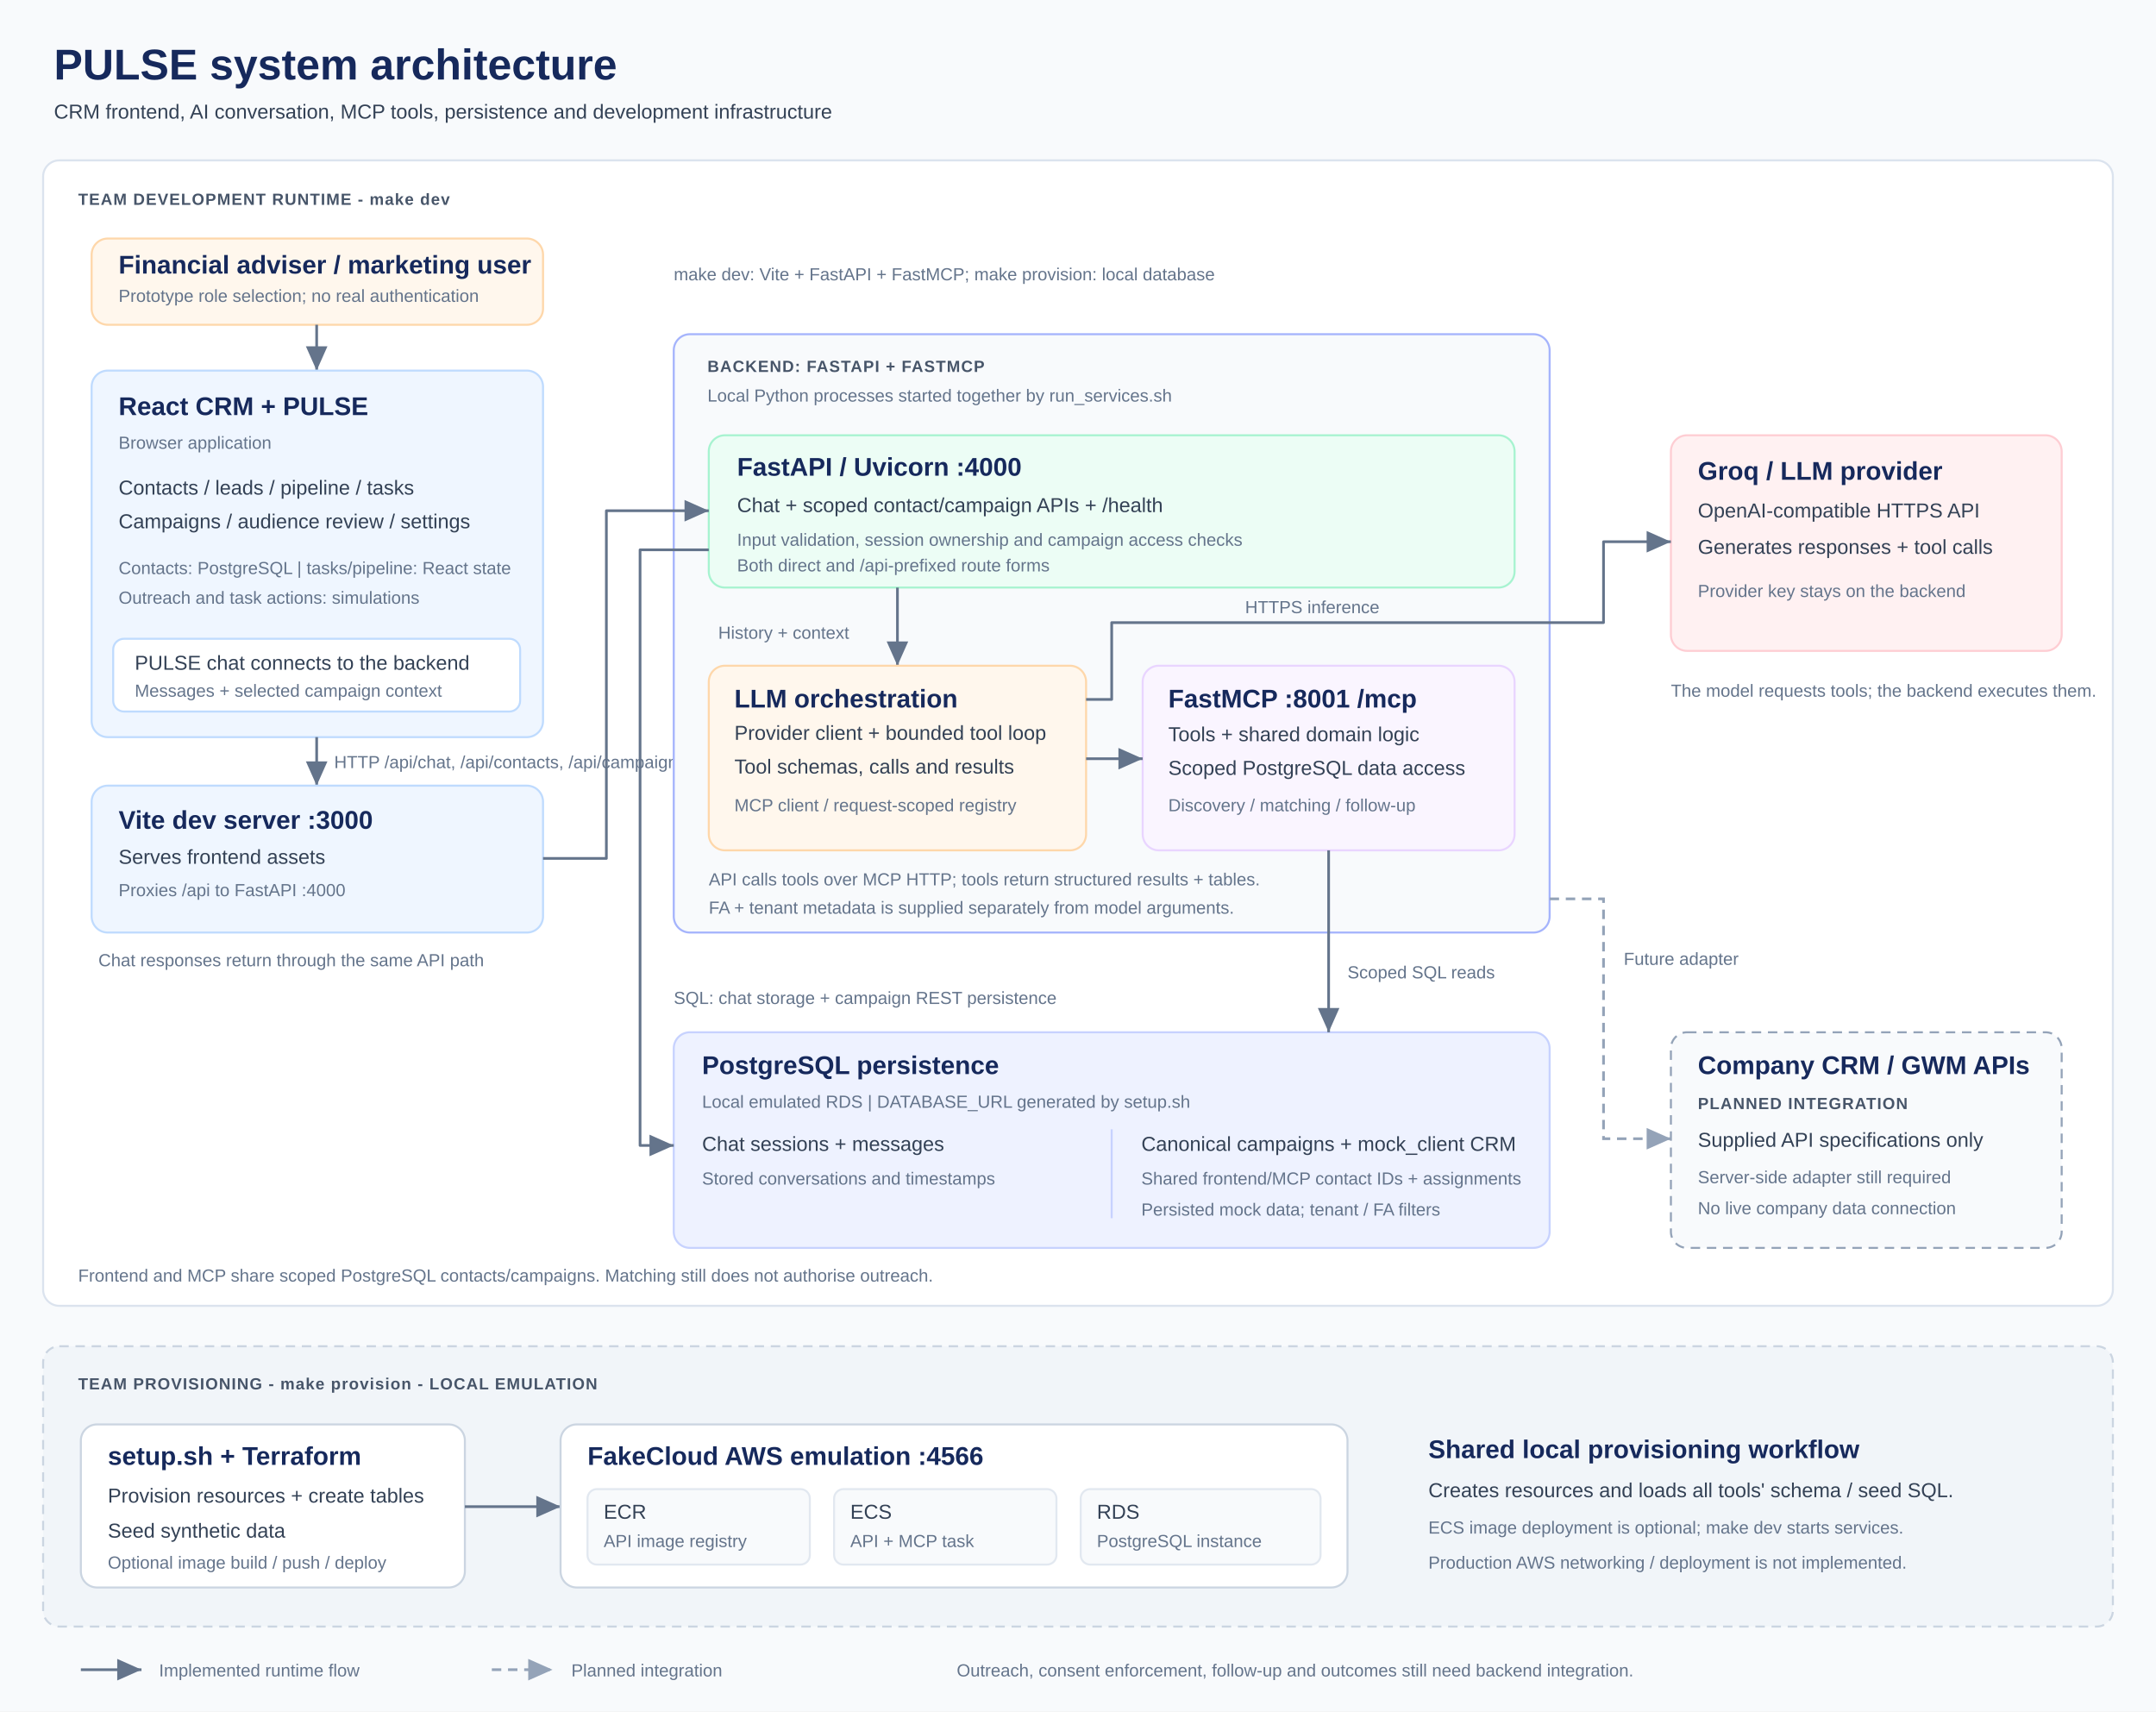
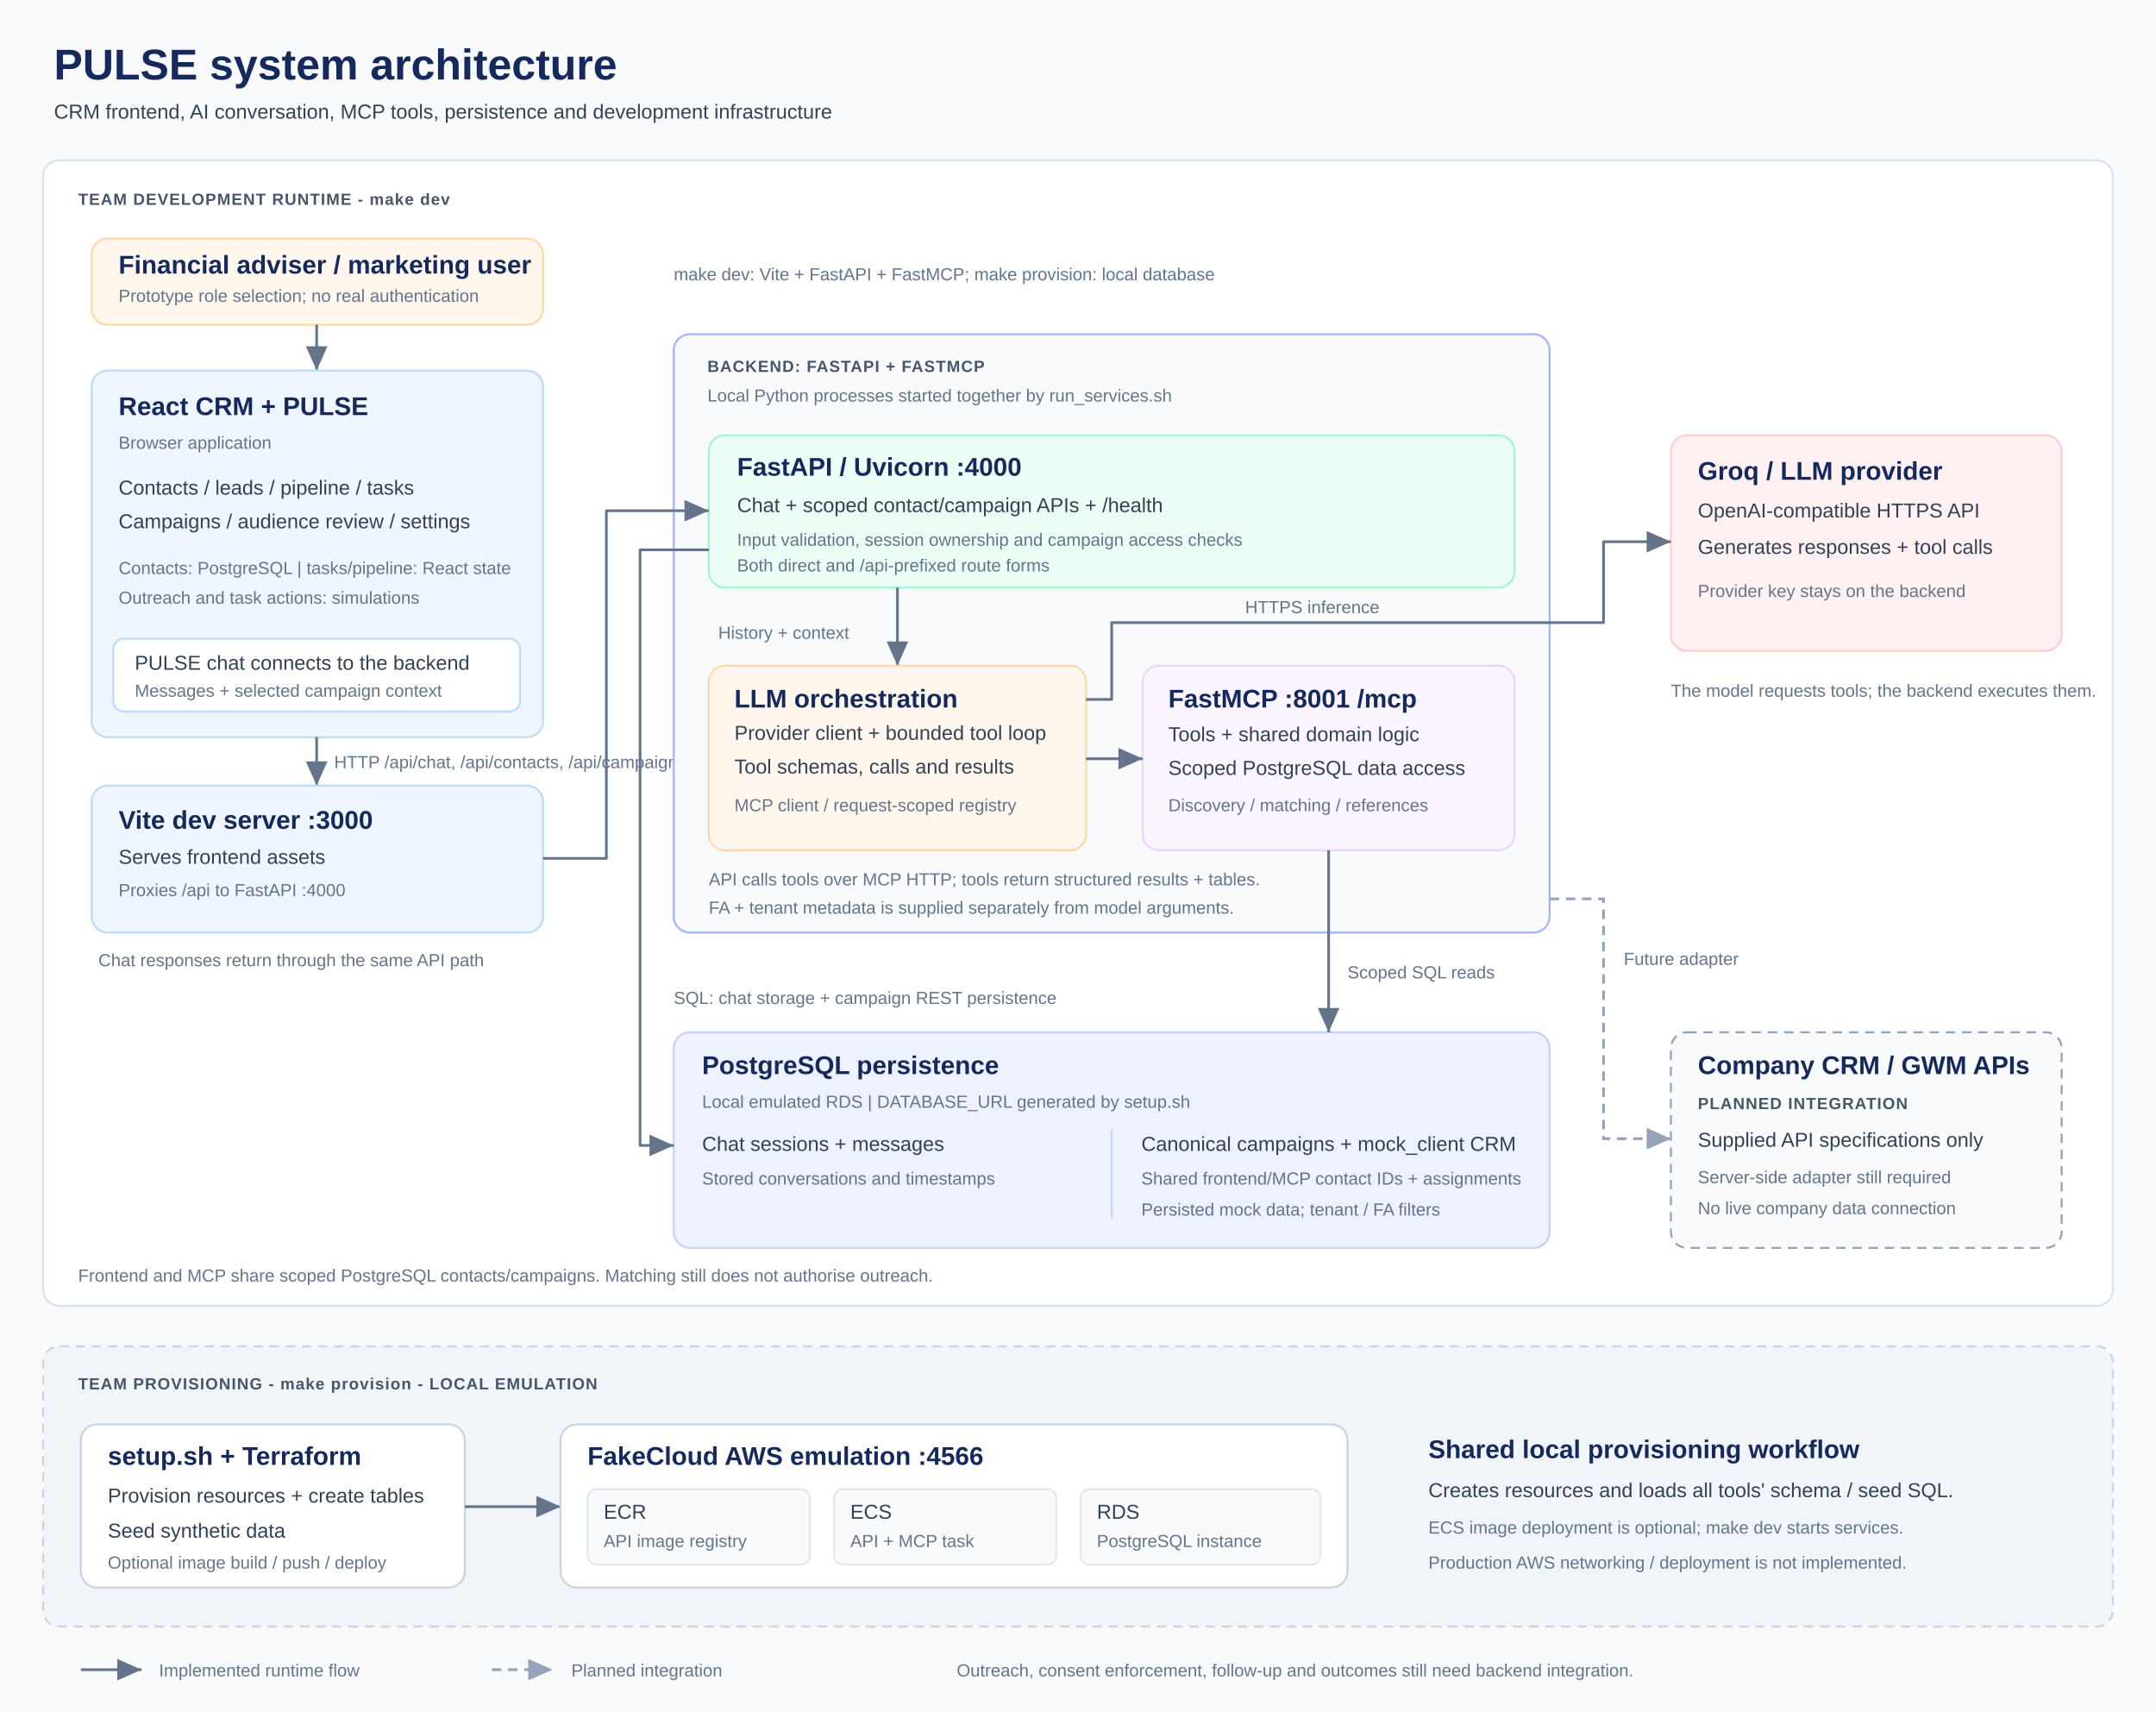
<svg xmlns="http://www.w3.org/2000/svg" width="1600" height="1270" viewBox="0 0 1600 1270" role="img" aria-labelledby="diagram-title diagram-description">
  <defs>
    <marker id="arrow" markerWidth="10" markerHeight="10" refX="9" refY="4" orient="auto">
      <path d="M0,0 L0,8 L9,4 z" fill="#64748b" />
    </marker>
    <marker id="planned-arrow" markerWidth="10" markerHeight="10" refX="9" refY="4" orient="auto">
      <path d="M0,0 L0,8 L9,4 z" fill="#94a3b8" />
    </marker>
    <style>
      text { font-family: Arial, Helvetica, sans-serif; }
      .title { font-size: 32px; font-weight: 700; fill: #16295c; }
      .section { font-size: 18px; font-weight: 700; fill: #16295c; }
      .heading { font-size: 19px; font-weight: 700; fill: #16295c; }
      .label { font-size: 15px; fill: #334155; }
      .small { font-size: 13px; fill: #64748b; }
      .badge { font-size: 12px; font-weight: 700; fill: #475569; letter-spacing: 0.7px; }
      .arrow { fill: none; stroke: #64748b; stroke-width: 2; stroke-linejoin: round; marker-end: url(#arrow); }
      .planned { fill: none; stroke: #94a3b8; stroke-width: 2; stroke-dasharray: 7 5; marker-end: url(#planned-arrow); }
    </style>
  </defs>
  <rect width="1600" height="1270" fill="#f8fafc" />
  <text x="40" y="59" class="title">PULSE system architecture</text>
  <text x="40" y="88" class="label">CRM frontend, AI conversation, MCP tools, persistence and development infrastructure</text>
  <rect x="32" y="119" width="1536" height="850" rx="12" fill="#fff" stroke="#dbe3ee" stroke-width="1.5" />
  <text x="58" y="152" class="badge">TEAM DEVELOPMENT RUNTIME - make dev</text>
  <text x="500" y="208" class="small">make dev: Vite + FastAPI + FastMCP; make provision: local database</text>
  <rect x="68" y="177" width="335" height="64" rx="12" fill="#fff7ed" stroke="#fed7aa" stroke-width="1.5" />
  <text x="88" y="203" class="heading">Financial adviser / marketing user</text>
  <text x="88" y="224" class="small">Prototype role selection; no real authentication</text>
  <path d="M235 241 L235 275" class="arrow" />
  <rect x="68" y="275" width="335" height="272" rx="12" fill="#eff6ff" stroke="#bfdbfe" stroke-width="1.5" />
  <text x="88" y="308" class="heading">React CRM + PULSE</text>
  <text x="88" y="333" class="small">Browser application</text>
  <text x="88" y="367" class="label">Contacts / leads / pipeline / tasks</text>
  <text x="88" y="392" class="label">Campaigns / audience review / settings</text>
  <text x="88" y="426" class="small">Contacts: PostgreSQL | tasks/pipeline: React state</text>
  <text x="88" y="448" class="small">Outreach and task actions: simulations</text>
  <rect x="84" y="474" width="302" height="54" rx="8" fill="#fff" stroke="#bfdbfe" stroke-width="1.5" />
  <text x="100" y="497" class="label">PULSE chat connects to the backend</text>
  <text x="100" y="517" class="small">Messages + selected campaign context</text>
  <path d="M235 547 L235 583" class="arrow" />
  <text x="248" y="570" class="small">HTTP /api/chat, /api/contacts, /api/campaigns</text>
  <rect x="68" y="583" width="335" height="109" rx="12" fill="#eff6ff" stroke="#bfdbfe" stroke-width="1.5" />
  <text x="88" y="615" class="heading">Vite dev server :3000</text>
  <text x="88" y="641" class="label">Serves frontend assets</text>
  <text x="88" y="665" class="small">Proxies /api to FastAPI :4000</text>
  <rect x="500" y="248" width="650" height="444" rx="12" fill="#f8fafc" stroke="#a5b4fc" stroke-width="1.5" />
  <text x="525" y="276" class="badge">BACKEND: FASTAPI + FASTMCP</text>
  <text x="525" y="298" class="small">Local Python processes started together by run_services.sh</text>
  <rect x="526" y="323" width="598" height="113" rx="12" fill="#ecfdf5" stroke="#a7f3d0" stroke-width="1.5" />
  <text x="547" y="353" class="heading">FastAPI / Uvicorn :4000</text>
  <text x="547" y="380" class="label">Chat + scoped contact/campaign APIs + /health</text>
  <text x="547" y="405" class="small">Input validation, session ownership and campaign access checks</text>
  <text x="547" y="424" class="small">Both direct and /api-prefixed route forms</text>
  <path d="M403 637 L450 637 L450 379 L526 379" class="arrow" />
  <text x="73" y="717" class="small">Chat responses return through the same API path</text>
  <path d="M666 436 L666 494" class="arrow" />
  <text x="533" y="474" class="small">History + context</text>
  <rect x="526" y="494" width="280" height="137" rx="12" fill="#fff7ed" stroke="#fed7aa" stroke-width="1.5" />
  <text x="545" y="525" class="heading">LLM orchestration</text>
  <text x="545" y="549" class="label">Provider client + bounded tool loop</text>
  <text x="545" y="574" class="label">Tool schemas, calls and results</text>
  <text x="545" y="602" class="small">MCP client / request-scoped registry</text>
  <rect x="848" y="494" width="276" height="137" rx="12" fill="#faf5ff" stroke="#e9d5ff" stroke-width="1.5" />
  <text x="867" y="525" class="heading">FastMCP :8001 /mcp</text>
  <text x="867" y="550" class="label">Tools + shared domain logic</text>
  <text x="867" y="575" class="label">Scoped PostgreSQL data access</text>
-   <text x="867" y="602" class="small">Discovery / matching / follow-up</text>
+   <text x="867" y="602" class="small">Discovery / matching / references</text>
  <path d="M806 563 L848 563" class="arrow" />
  <text x="526" y="657" class="small">API calls tools over MCP HTTP; tools return structured results + tables.</text>
  <text x="526" y="678" class="small">FA + tenant metadata is supplied separately from model arguments.</text>
  <rect x="1240" y="323" width="290" height="160" rx="12" fill="#fff1f2" stroke="#fecdd3" stroke-width="1.5" />
  <text x="1260" y="356" class="heading">Groq / LLM provider</text>
  <text x="1260" y="384" class="label">OpenAI-compatible HTTPS API</text>
  <text x="1260" y="411" class="label">Generates responses + tool calls</text>
  <text x="1260" y="443" class="small">Provider key stays on the backend</text>
  <path d="M806 519 L825 519 L825 462 L1190 462 L1190 402 L1240 402" class="arrow" />
  <text x="924" y="455" class="small">HTTPS inference</text>
  <text x="1240" y="517" class="small">The model requests tools; the backend executes them.</text>
  <rect x="500" y="766" width="650" height="160" rx="12" fill="#eef2ff" stroke="#c7d2fe" stroke-width="1.5" />
  <text x="521" y="797" class="heading">PostgreSQL persistence</text>
  <text x="521" y="822" class="small">Local emulated RDS | DATABASE_URL generated by setup.sh</text>
  <path d="M825 838 L825 904" stroke="#c7d2fe" stroke-width="1.5" />
  <text x="521" y="854" class="label">Chat sessions + messages</text>
  <text x="521" y="879" class="small">Stored conversations and timestamps</text>
  <text x="847" y="854" class="label">Canonical campaigns + mock_client CRM</text>
  <text x="847" y="879" class="small">Shared frontend/MCP contact IDs + assignments</text>
  <text x="847" y="902" class="small">Persisted mock data; tenant / FA filters</text>
  <path d="M526 408 L475 408 L475 850 L500 850" class="arrow" />
  <text x="500" y="745" class="small">SQL: chat storage + campaign REST persistence</text>
  <path d="M986 631 L986 766" class="arrow" />
  <text x="1000" y="726" class="small">Scoped SQL reads</text>
  <rect x="1240" y="766" width="290" height="160" rx="12" fill="#f8fafc" stroke="#94a3b8" stroke-width="1.5" stroke-dasharray="7 5" />
  <text x="1260" y="797" class="heading">Company CRM / GWM APIs</text>
  <text x="1260" y="823" class="badge">PLANNED INTEGRATION</text>
  <text x="1260" y="851" class="label">Supplied API specifications only</text>
  <text x="1260" y="878" class="small">Server-side adapter still required</text>
  <text x="1260" y="901" class="small">No live company data connection</text>
  <path d="M1150 667 L1190 667 L1190 845 L1240 845" class="planned" />
  <text x="1205" y="716" class="small">Future adapter</text>
  <text x="58" y="951" class="small">Frontend and MCP share scoped PostgreSQL contacts/campaigns. Matching still does not authorise outreach.</text>
  <rect x="32" y="999" width="1536" height="208" rx="12" fill="#f1f5f9" stroke="#cbd5e1" stroke-width="1.5" stroke-dasharray="7 5" />
  <text x="58" y="1031" class="badge">TEAM PROVISIONING - make provision - LOCAL EMULATION</text>
  <rect x="60" y="1057" width="285" height="121" rx="12" fill="#fff" stroke="#cbd5e1" stroke-width="1.5" />
  <text x="80" y="1087" class="heading">setup.sh + Terraform</text>
  <text x="80" y="1115" class="label">Provision resources + create tables</text>
  <text x="80" y="1141" class="label">Seed synthetic data</text>
  <text x="80" y="1164" class="small">Optional image build / push / deploy</text>
  <path d="M345 1118 L416 1118" class="arrow" />
  <rect x="416" y="1057" width="584" height="121" rx="12" fill="#fff" stroke="#cbd5e1" stroke-width="1.5" />
  <text x="436" y="1087" class="heading">FakeCloud AWS emulation :4566</text>
  <rect x="436" y="1105" width="165" height="56" rx="7" fill="#f8fafc" stroke="#e2e8f0" stroke-width="1.5" />
  <text x="448" y="1127" class="label">ECR</text>
  <text x="448" y="1148" class="small">API image registry</text>
  <rect x="619" y="1105" width="165" height="56" rx="7" fill="#f8fafc" stroke="#e2e8f0" stroke-width="1.5" />
  <text x="631" y="1127" class="label">ECS</text>
  <text x="631" y="1148" class="small">API + MCP task</text>
  <rect x="802" y="1105" width="178" height="56" rx="7" fill="#f8fafc" stroke="#e2e8f0" stroke-width="1.5" />
  <text x="814" y="1127" class="label">RDS</text>
  <text x="814" y="1148" class="small">PostgreSQL instance</text>
  <text x="1060" y="1082" class="heading">Shared local provisioning workflow</text>
  <text x="1060" y="1111" class="label">Creates resources and loads all tools' schema / seed SQL.</text>
  <text x="1060" y="1138" class="small">ECS image deployment is optional; make dev starts services.</text>
  <text x="1060" y="1164" class="small">Production AWS networking / deployment is not implemented.</text>
  <path d="M60 1239 L105 1239" class="arrow" />
  <text x="118" y="1244" class="small">Implemented runtime flow</text>
  <path d="M365 1239 L410 1239" class="planned" />
  <text x="424" y="1244" class="small">Planned integration</text>
  <text x="710" y="1244" class="small">Outreach, consent enforcement, follow-up and outcomes still need backend integration.</text>
</svg>
